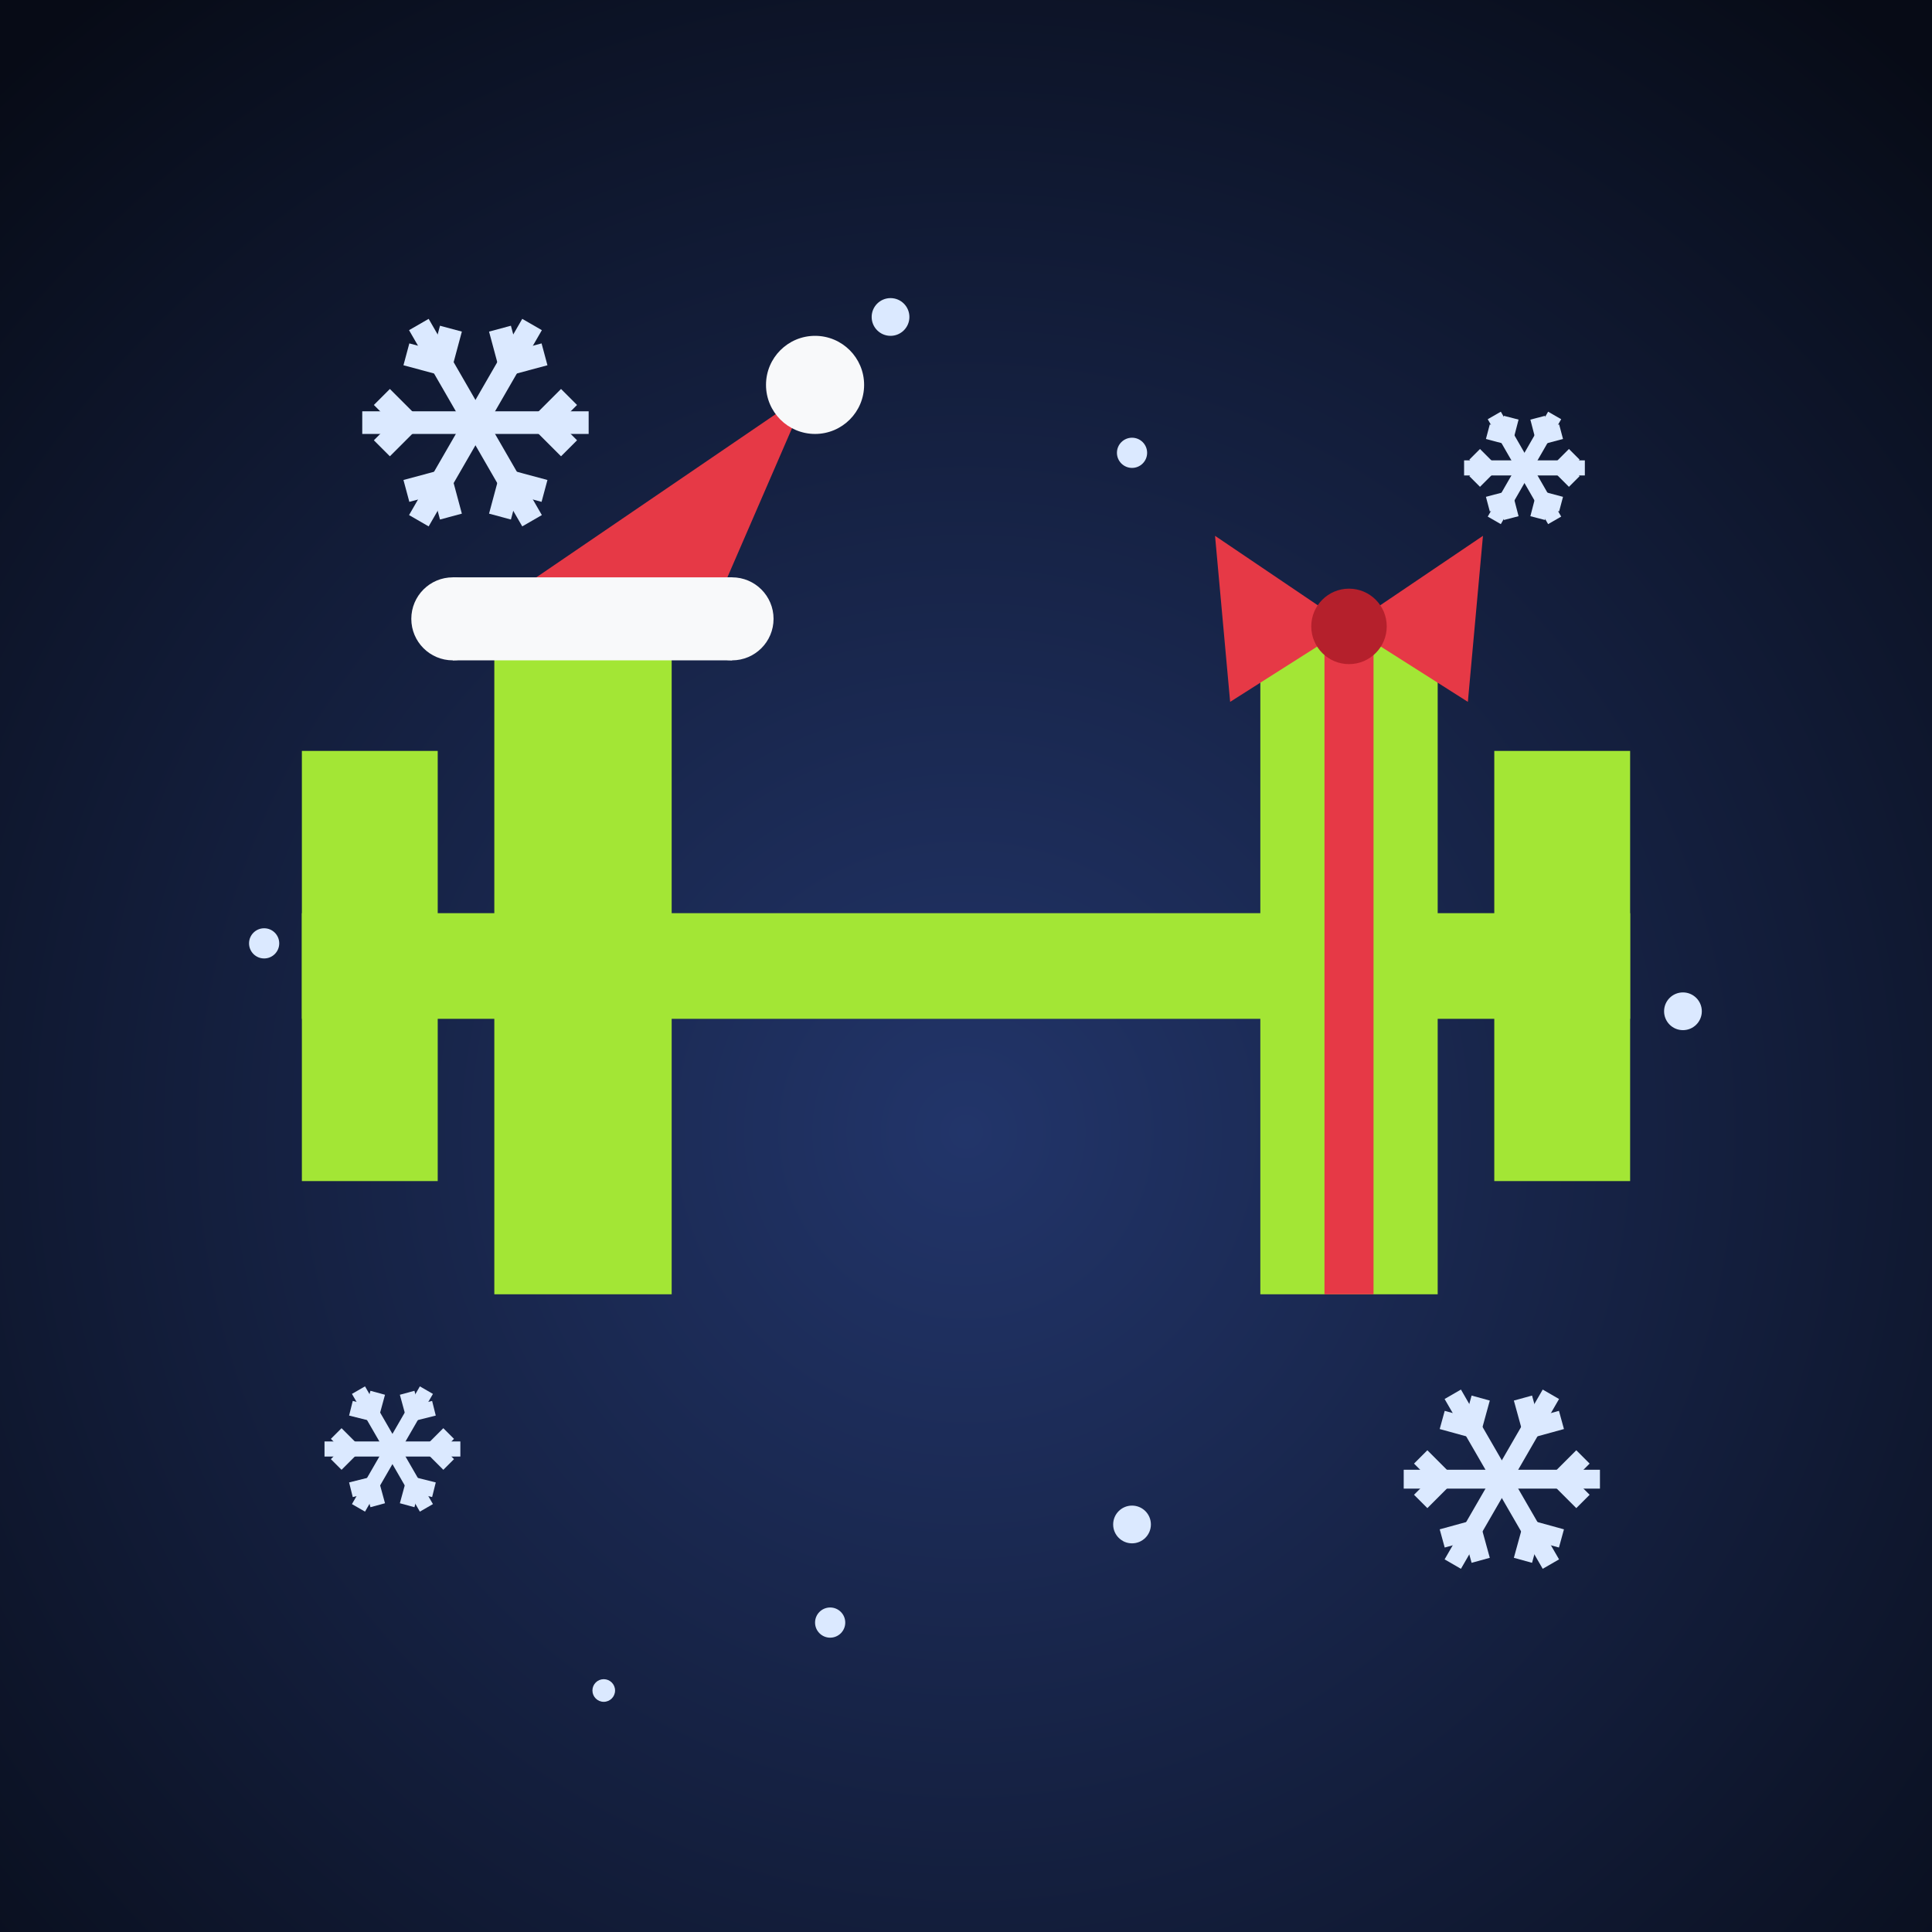
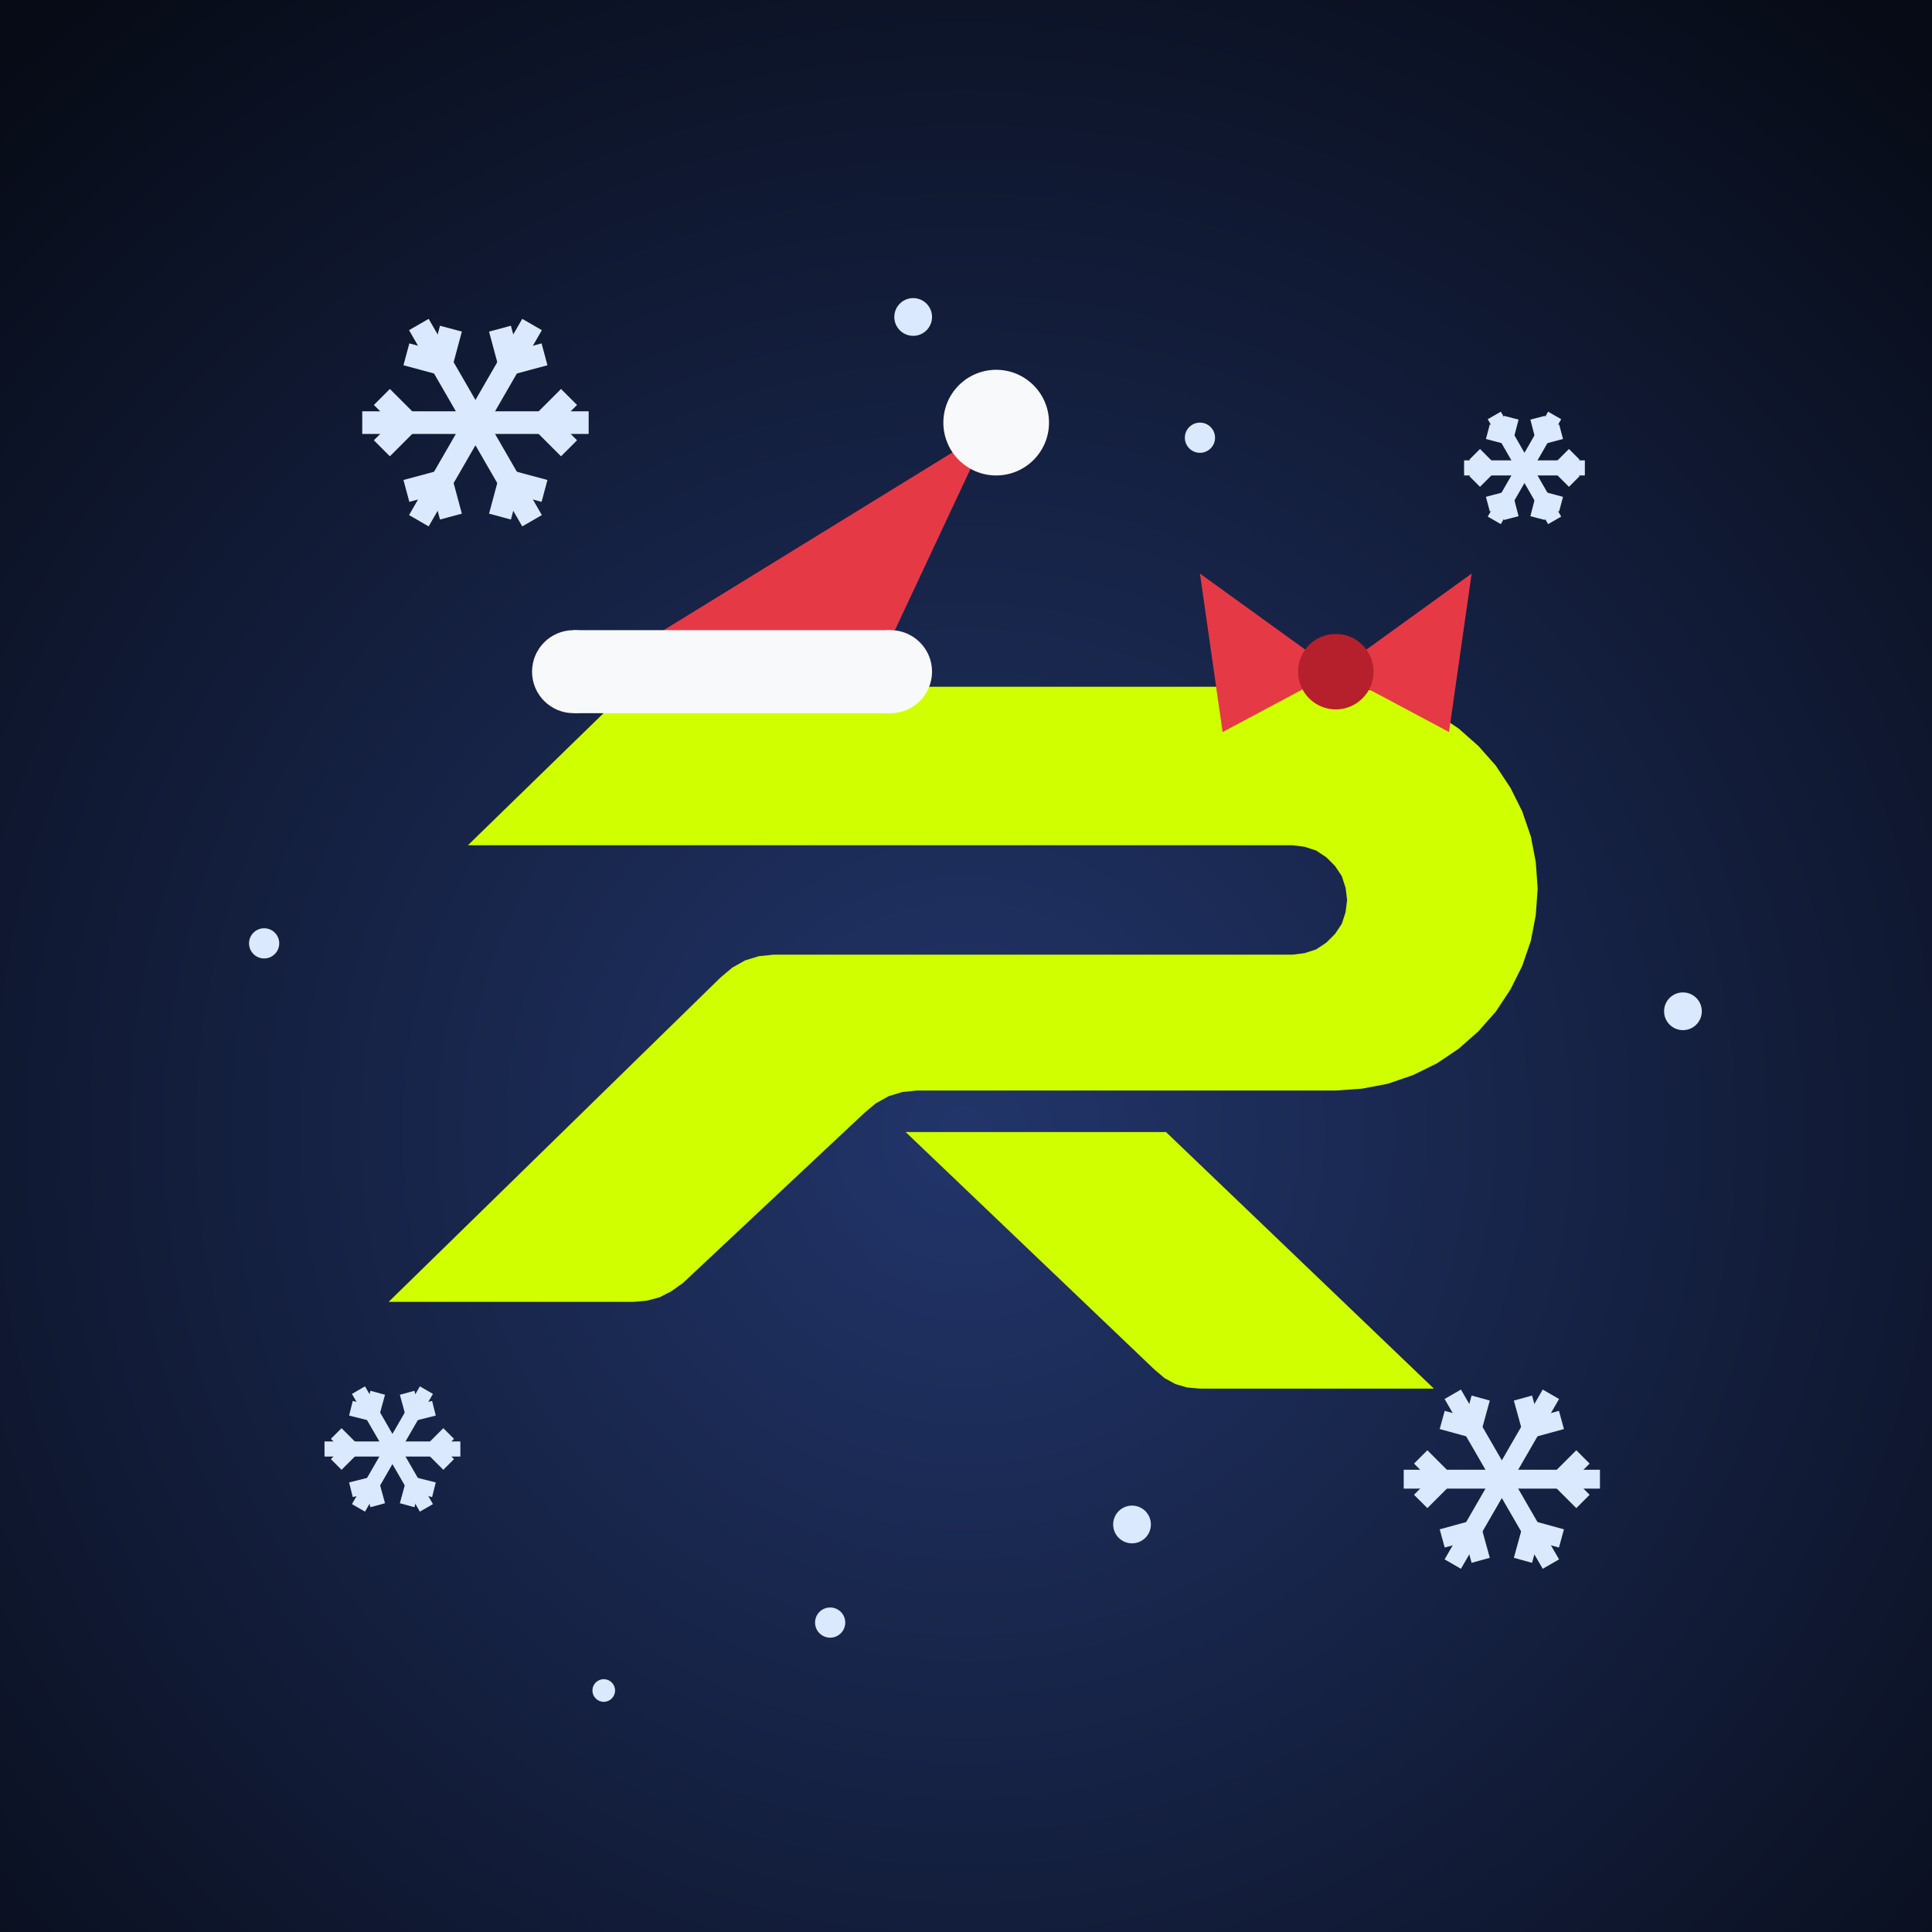
<svg xmlns="http://www.w3.org/2000/svg" width="1024" height="1024" viewBox="0 0 512 512">
  <defs>
    <radialGradient id="night" gradientUnits="userSpaceOnUse" cx="256" cy="300" r="380">
      <stop offset="0" stop-color="#22356a" />
      <stop offset="1" stop-color="#070b16" />
    </radialGradient>
  </defs>
  <rect width="512" height="512" fill="url(#night)" />
  <g stroke="#dbe9ff" stroke-width="6">
    <line x1="96.0" y1="112.0" x2="156.0" y2="112.0" />
    <line x1="144.0" y1="112.0" x2="150.8" y2="105.2" />
    <line x1="144.0" y1="112.0" x2="150.8" y2="118.8" />
    <line x1="108.0" y1="112.0" x2="101.2" y2="118.8" />
    <line x1="108.0" y1="112.0" x2="101.2" y2="105.2" />
    <line x1="111.0" y1="86.0" x2="141.0" y2="138.0" />
    <line x1="135.0" y1="127.6" x2="144.3" y2="130.1" />
    <line x1="135.0" y1="127.6" x2="132.5" y2="136.9" />
    <line x1="117.0" y1="96.4" x2="107.7" y2="93.9" />
    <line x1="117.0" y1="96.4" x2="119.5" y2="87.1" />
    <line x1="141.0" y1="86.0" x2="111.0" y2="138.0" />
    <line x1="117.0" y1="127.6" x2="119.5" y2="136.9" />
    <line x1="117.0" y1="127.6" x2="107.7" y2="130.1" />
    <line x1="135.0" y1="96.4" x2="132.5" y2="87.1" />
    <line x1="135.0" y1="96.4" x2="144.3" y2="93.9" />
  </g>
  <g stroke="#dbe9ff" stroke-width="5">
    <line x1="372.0" y1="392.0" x2="424.0" y2="392.0" />
    <line x1="413.6" y1="392.0" x2="419.5" y2="386.1" />
    <line x1="413.6" y1="392.0" x2="419.5" y2="397.9" />
    <line x1="382.4" y1="392.0" x2="376.5" y2="397.9" />
    <line x1="382.4" y1="392.0" x2="376.5" y2="386.1" />
    <line x1="385.0" y1="369.5" x2="411.0" y2="414.5" />
    <line x1="405.8" y1="405.5" x2="413.8" y2="407.7" />
    <line x1="405.8" y1="405.5" x2="403.6" y2="413.5" />
    <line x1="390.2" y1="378.5" x2="382.2" y2="376.3" />
    <line x1="390.2" y1="378.5" x2="392.4" y2="370.5" />
    <line x1="411.0" y1="369.5" x2="385.0" y2="414.5" />
    <line x1="390.2" y1="405.5" x2="392.4" y2="413.5" />
    <line x1="390.2" y1="405.5" x2="382.2" y2="407.7" />
    <line x1="405.8" y1="378.5" x2="403.6" y2="370.5" />
    <line x1="405.8" y1="378.5" x2="413.8" y2="376.3" />
  </g>
  <g stroke="#dbe9ff" stroke-width="4">
    <line x1="86.0" y1="384.0" x2="122.0" y2="384.0" />
    <line x1="114.8" y1="384.0" x2="118.9" y2="379.9" />
    <line x1="114.8" y1="384.0" x2="118.9" y2="388.1" />
    <line x1="93.2" y1="384.0" x2="89.1" y2="388.1" />
    <line x1="93.2" y1="384.0" x2="89.1" y2="379.9" />
    <line x1="95.0" y1="368.4" x2="113.0" y2="399.6" />
    <line x1="109.4" y1="393.4" x2="115.0" y2="394.8" />
    <line x1="109.4" y1="393.4" x2="107.9" y2="398.9" />
    <line x1="98.6" y1="374.6" x2="93.0" y2="373.2" />
    <line x1="98.6" y1="374.6" x2="100.1" y2="369.1" />
    <line x1="113.0" y1="368.4" x2="95.0" y2="399.6" />
    <line x1="98.6" y1="393.4" x2="100.1" y2="398.9" />
    <line x1="98.6" y1="393.4" x2="93.0" y2="394.8" />
    <line x1="109.4" y1="374.6" x2="107.9" y2="369.1" />
    <line x1="109.4" y1="374.6" x2="115.0" y2="373.2" />
    <line x1="388.0" y1="124.0" x2="420.0" y2="124.0" />
    <line x1="413.6" y1="124.0" x2="417.2" y2="120.4" />
    <line x1="413.6" y1="124.0" x2="417.2" y2="127.6" />
    <line x1="394.4" y1="124.0" x2="390.8" y2="127.6" />
    <line x1="394.4" y1="124.0" x2="390.8" y2="120.4" />
    <line x1="396.0" y1="110.1" x2="412.0" y2="137.9" />
    <line x1="408.8" y1="132.3" x2="413.7" y2="133.6" />
    <line x1="408.8" y1="132.3" x2="407.5" y2="137.3" />
    <line x1="399.2" y1="115.7" x2="394.3" y2="114.4" />
    <line x1="399.2" y1="115.7" x2="400.5" y2="110.7" />
    <line x1="412.0" y1="110.1" x2="396.0" y2="137.9" />
    <line x1="399.2" y1="132.3" x2="400.5" y2="137.3" />
    <line x1="399.2" y1="132.3" x2="394.3" y2="133.6" />
    <line x1="408.8" y1="115.7" x2="407.5" y2="110.7" />
    <line x1="408.8" y1="115.7" x2="413.7" y2="114.4" />
  </g>
  <g fill="#dbe9ff">
-     <circle cx="236" cy="84" r="5" />
-     <circle cx="300" cy="120" r="4" />
+     <circle cx="242" cy="84" r="5" />
+     <circle cx="318" cy="116" r="4" />
    <circle cx="70" cy="250" r="4" />
    <circle cx="446" cy="268" r="5" />
    <circle cx="220" cy="430" r="4" />
    <circle cx="300" cy="404" r="5" />
    <circle cx="160" cy="448" r="3" />
  </g>
-   <g fill="#a3e635">
-     <rect x="80" y="242" width="352" height="28" />
-     <rect x="80" y="199" width="36" height="114" />
-     <rect x="131" y="169" width="47" height="174" />
-     <rect x="334" y="169" width="47" height="174" />
-     <rect x="396" y="199" width="36" height="114" />
+   <g fill="#D0FF00">
+     <polygon points="124.0,224.0 162.0,187.0 165.1,184.8 168.2,183.2 171.6,182.3 175.0,182.0 354.0,182.0 361.0,182.5 367.8,183.8 374.5,186.1 380.8,189.2 386.6,193.1 391.8,197.7 396.4,202.9 400.3,208.8 403.4,215.0 405.7,221.7 407.0,228.5 407.5,235.5 407.0,242.5 405.7,249.3 403.4,256.0 400.3,262.2 396.4,268.1 391.8,273.3 386.6,277.9 380.8,281.8 374.5,284.9 367.8,287.2 361.0,288.5 354.0,289.0 243.0,289.0 239.1,289.4 235.5,290.5 232.1,292.4 229.0,295.0 181.0,340.0 177.9,342.2 174.8,343.8 171.4,344.7 168.0,345.0 103.0,345.0 191.0,259.0 194.1,256.4 197.5,254.5 201.1,253.4 205.0,253.0 342.5,253.0 345.7,252.6 348.8,251.6 351.5,249.8 353.8,247.5 355.6,244.8 356.6,241.7 357.0,238.5 356.6,235.3 355.6,232.2 353.8,229.5 351.5,227.2 348.8,225.4 345.7,224.4 342.5,224.0" />
+     <polygon points="240.0,300.0 309.0,300.0 380.0,368.0 318.0,368.0 314.6,367.7 311.5,366.8 308.6,365.2 306.0,363.0" />
  </g>
  <g fill="#e63946">
-     <rect x="351" y="169" width="13" height="174" />
-     <polygon points="357.5,166 322,142 326,186" />
-     <polygon points="357.5,166 393,142 389,186" />
+     <polygon points="354.0,178.0 318.0,152.0 324.0,194.0" />
+     <polygon points="354.0,178.0 390.0,152.0 384.0,194.0" />
  </g>
-   <circle cx="357.5" cy="166" r="10" fill="#b5202c" />
-   <polygon points="126,164 188,164 214,104" fill="#e63946" />
-   <circle cx="216" cy="102" r="13" fill="#f8f9fa" />
+   <circle cx="354.0" cy="178.0" r="10" fill="#b5202c" />
+   <polygon points="158,178 232,178 262,114" fill="#e63946" />
+   <circle cx="264" cy="112" r="14" fill="#f8f9fa" />
  <g fill="#f8f9fa">
-     <rect x="120" y="153" width="74" height="22" />
-     <circle cx="120" cy="164" r="11" />
-     <circle cx="194" cy="164" r="11" />
+     <rect x="152" y="167" width="84" height="22" />
+     <circle cx="152" cy="178" r="11" />
+     <circle cx="236" cy="178" r="11" />
  </g>
</svg>
